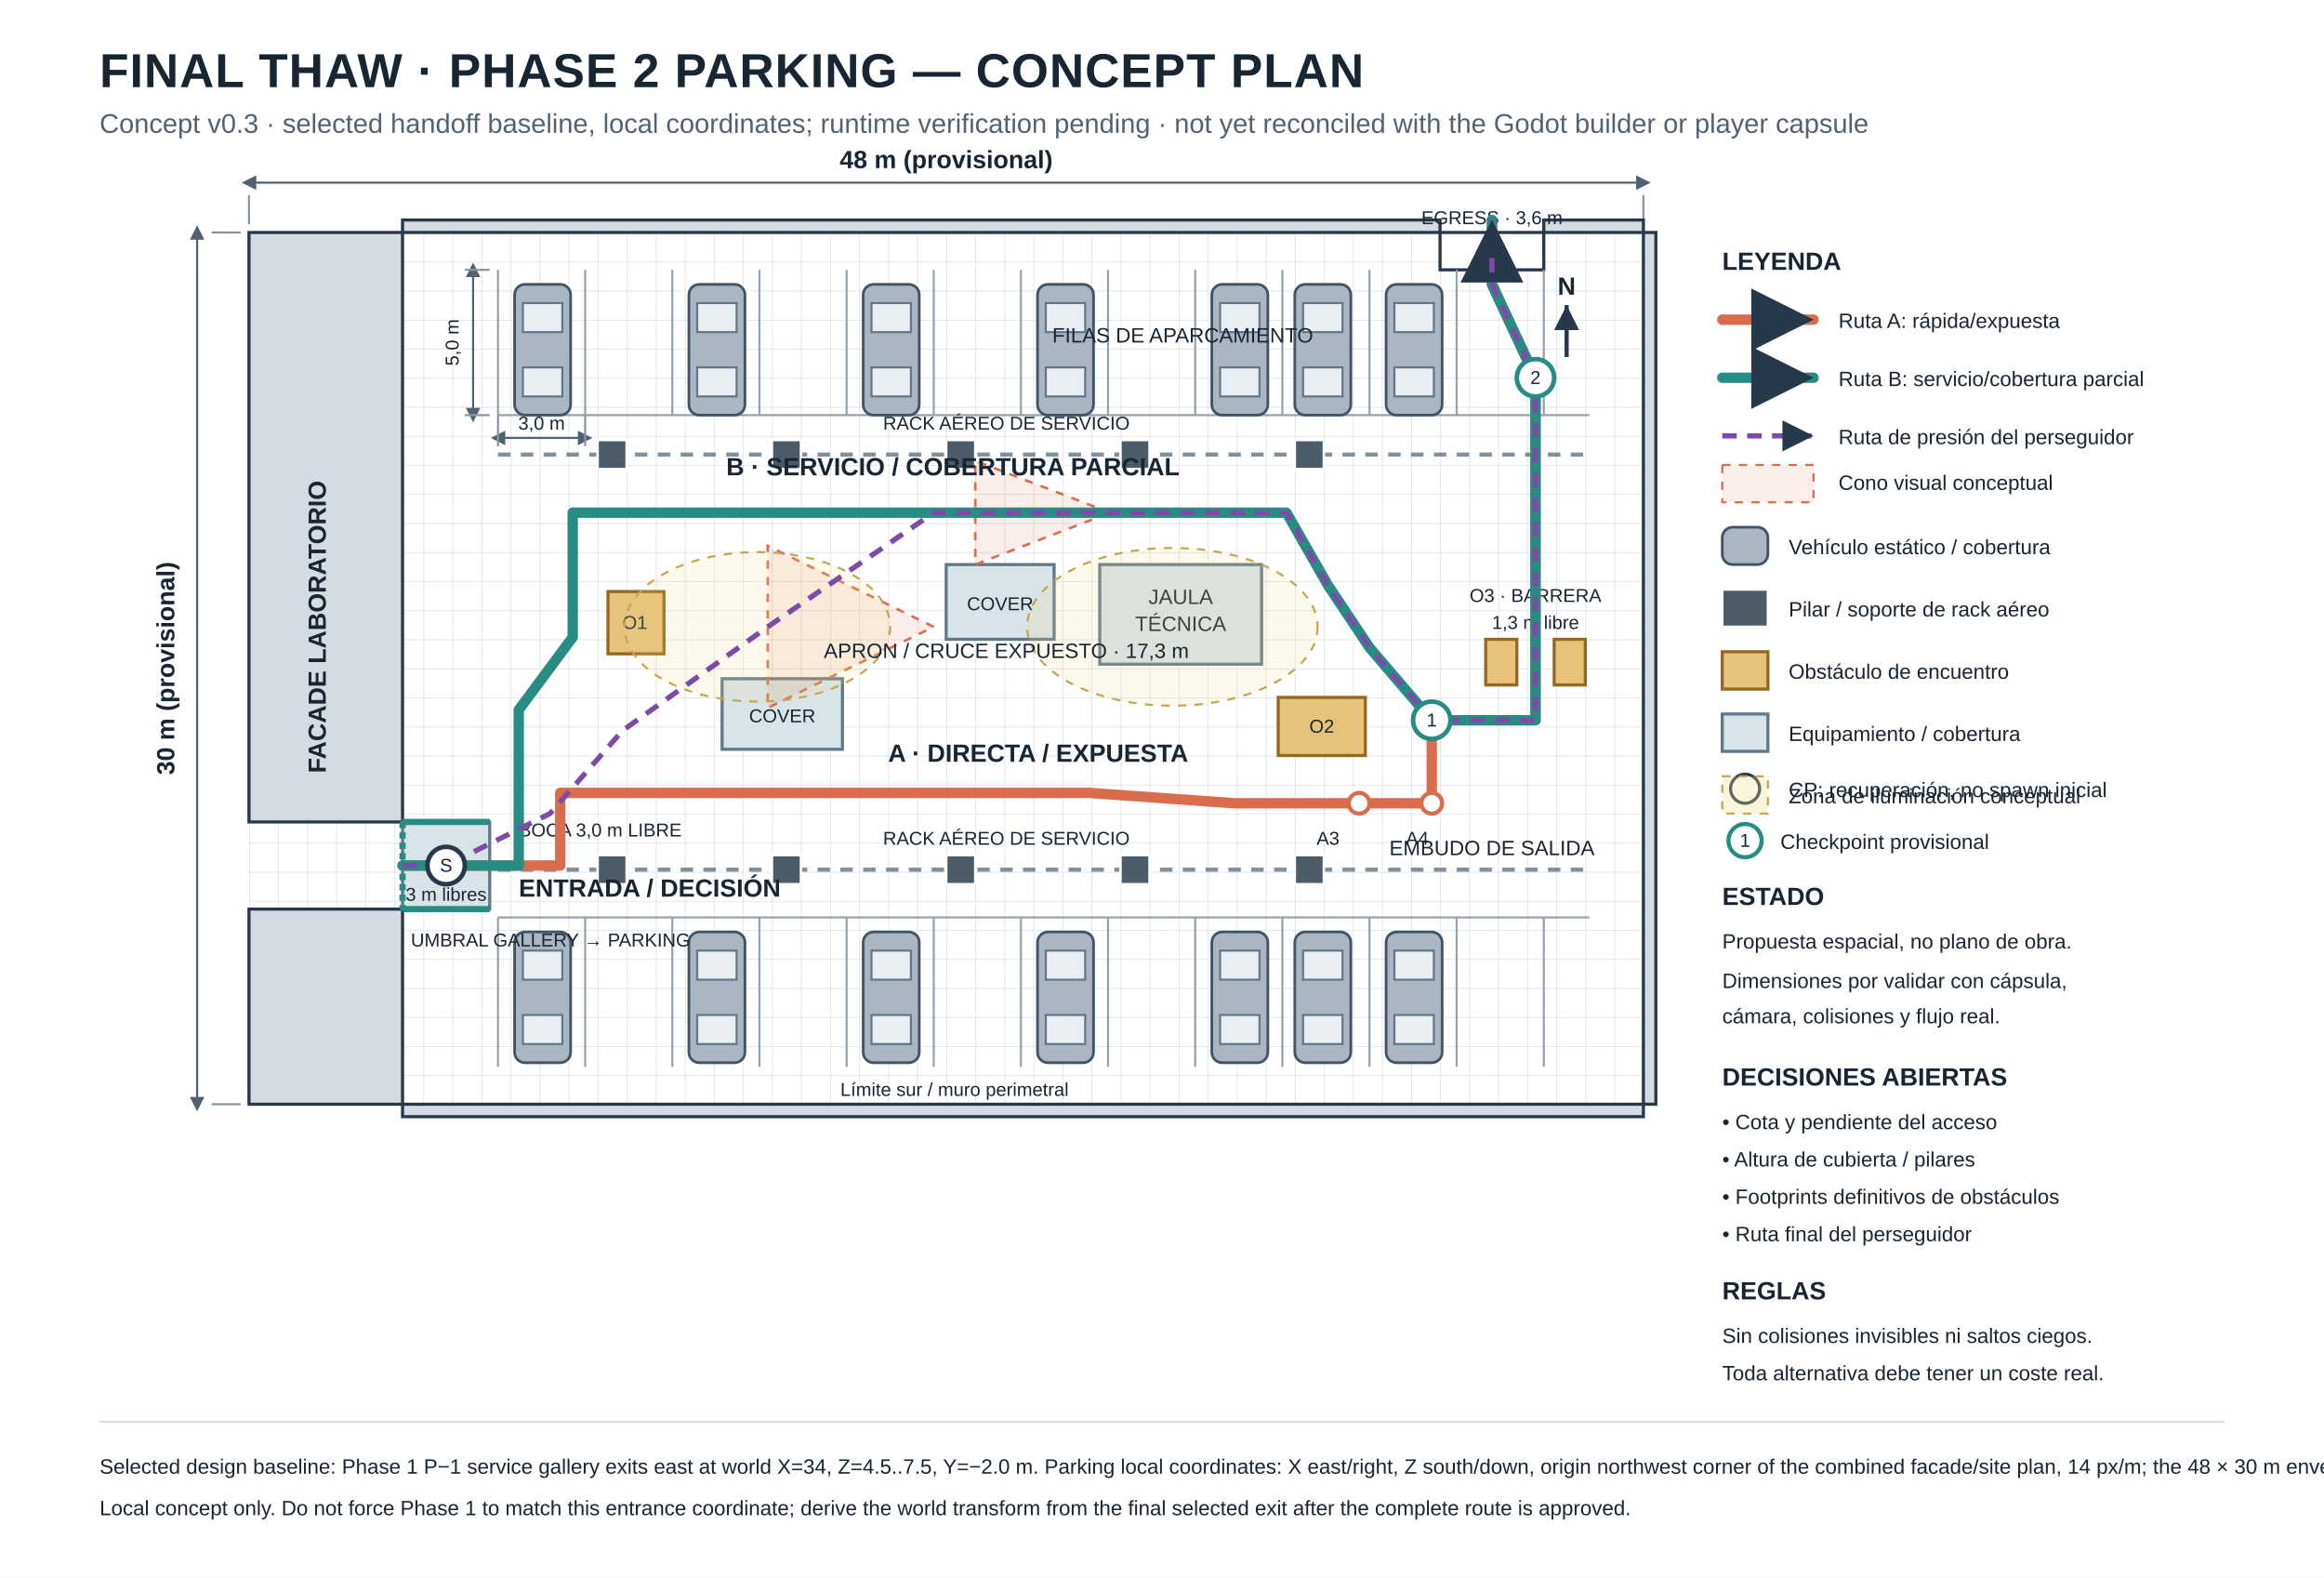
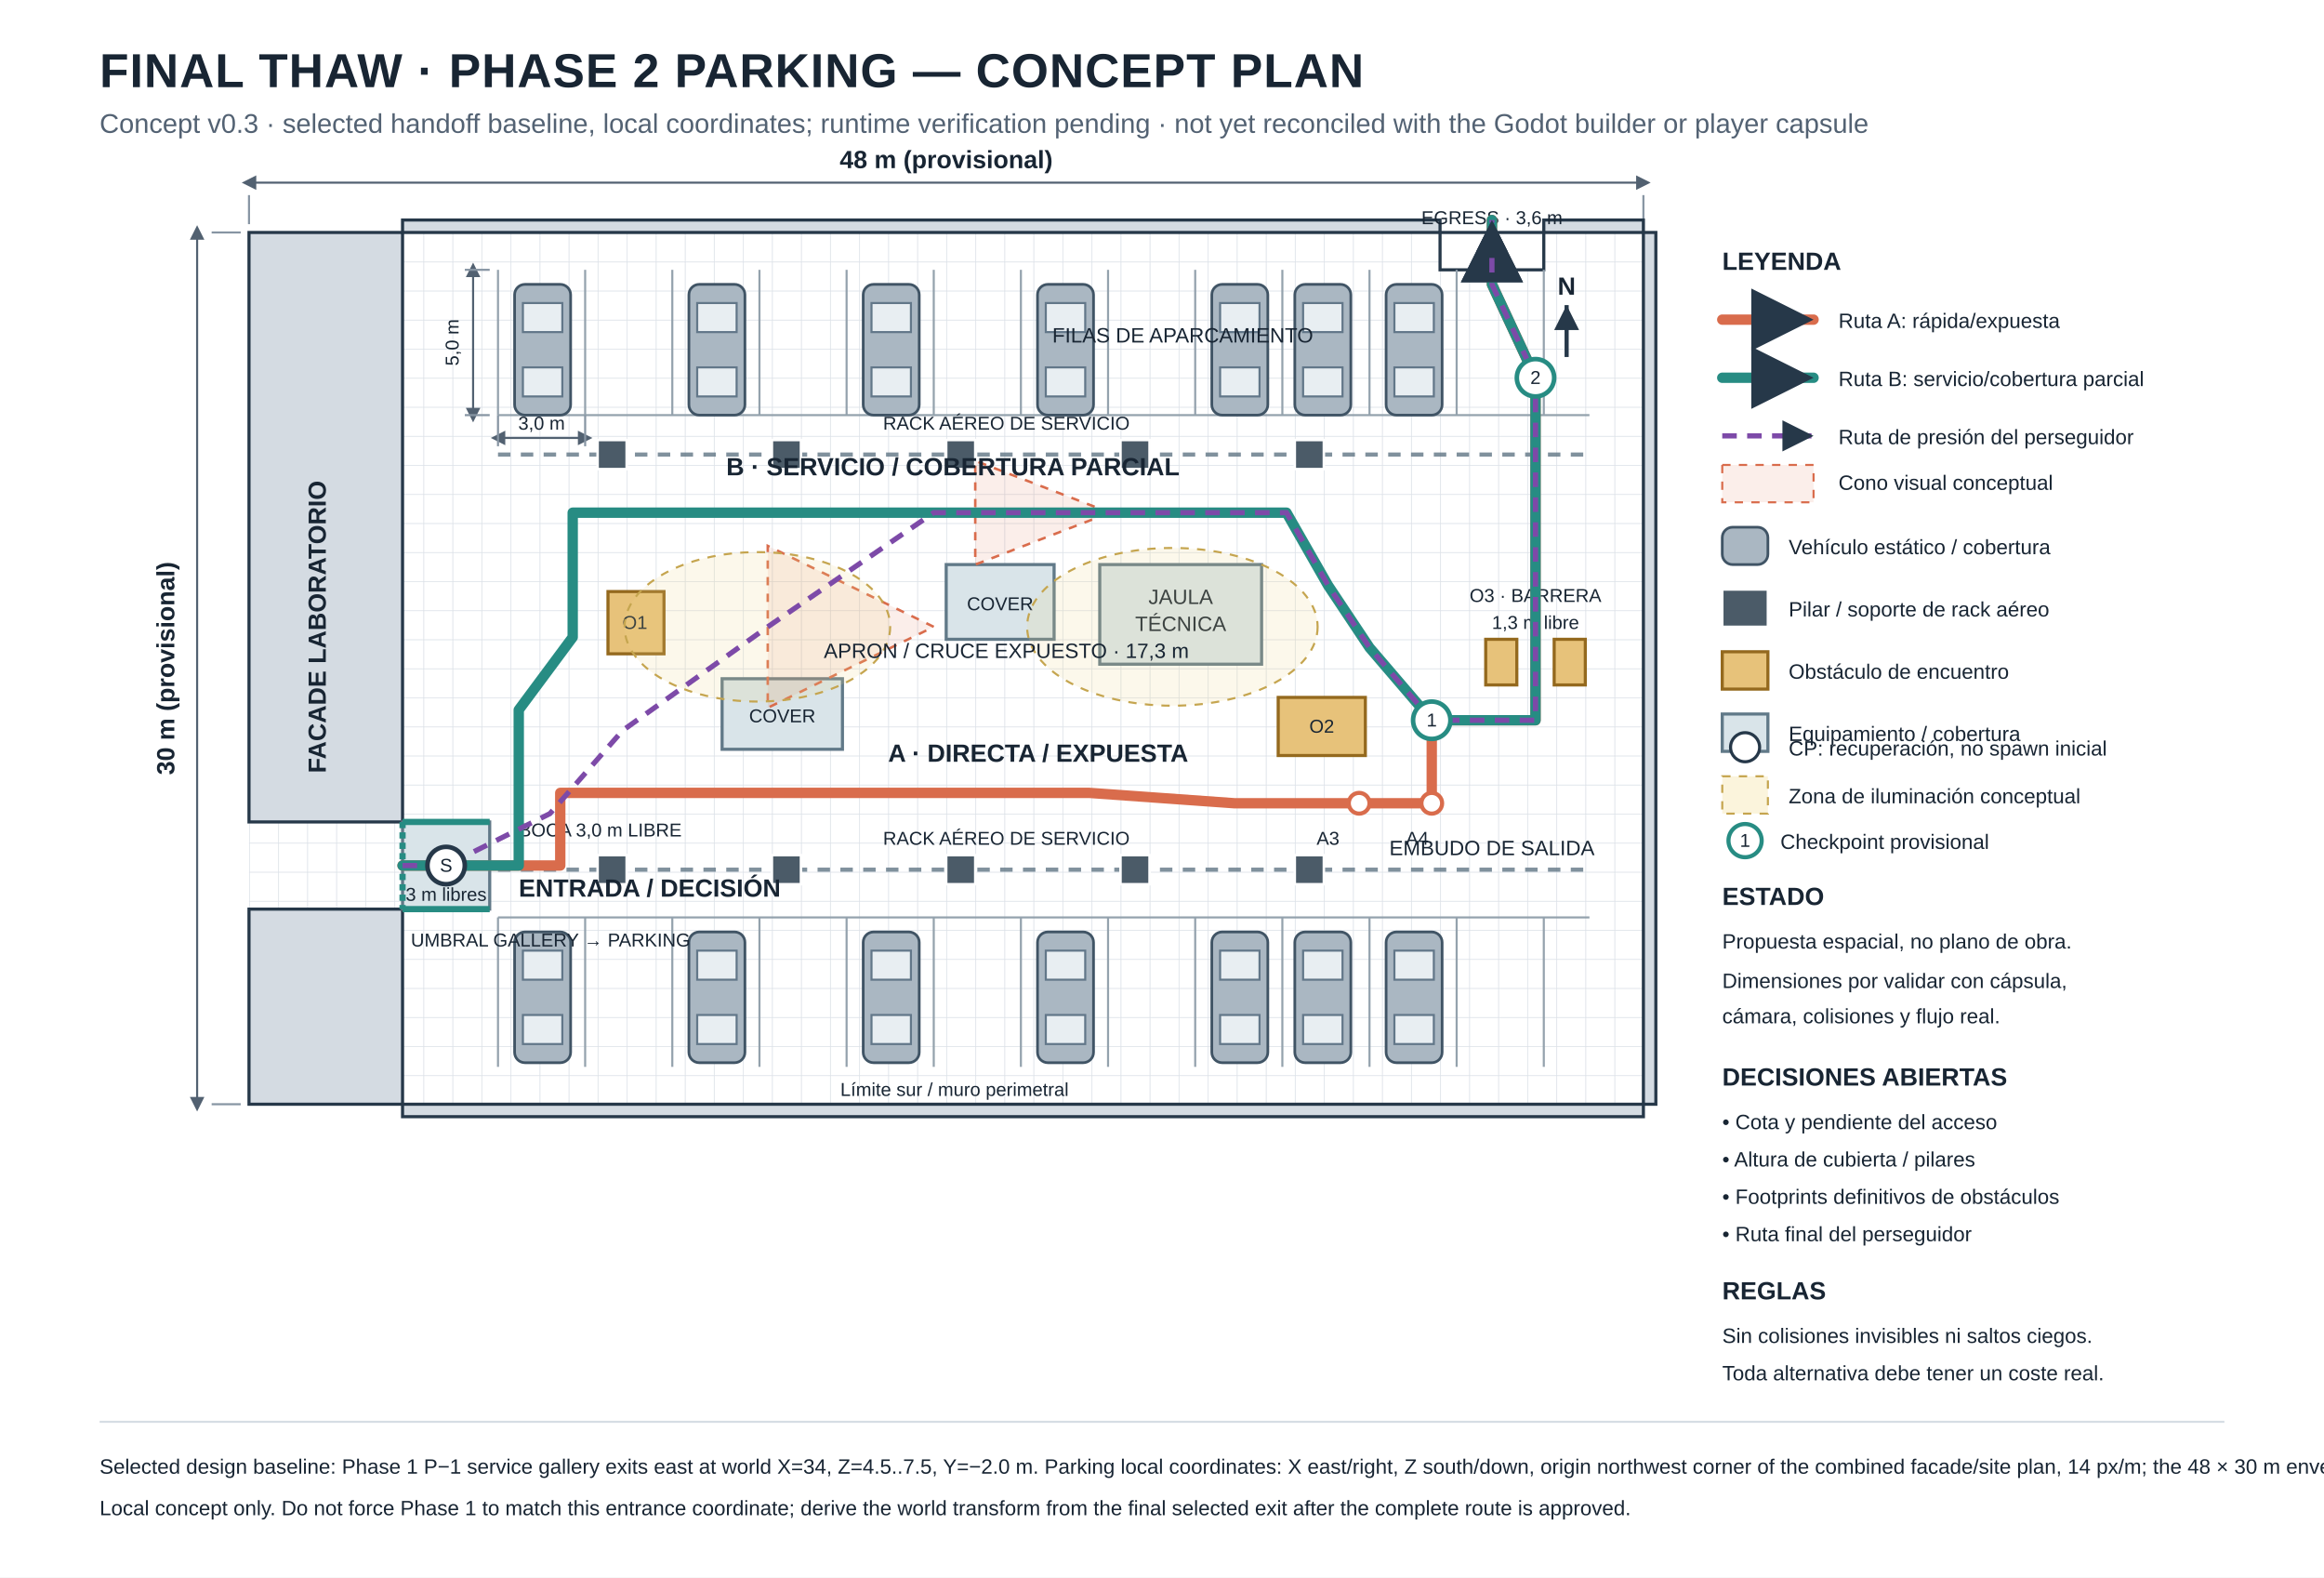
<svg xmlns="http://www.w3.org/2000/svg" width="1120" height="760" viewBox="0 0 1120 760">
  <defs>
    <pattern id="grid" width="14" height="14" patternUnits="userSpaceOnUse">
      <path d="M14 0H0V14" fill="none" stroke="#dce2e8" stroke-width="0.7" />
    </pattern>
    <marker id="arrow" markerWidth="8" markerHeight="8" refX="6" refY="3" orient="auto">
      <path d="M0,0 L6,3 L0,6 Z" fill="#263849" />
    </marker>
    <marker id="dim" markerWidth="7" markerHeight="7" refX="3.5" refY="3.5" orient="auto-start-reverse">
      <path d="M0,0 L7,3.5 L0,7 Z" fill="#526171" />
    </marker>
    <style>
      text{font-family:Arial,Helvetica,sans-serif;fill:#182533}
      .title{font-size:23px;font-weight:700;letter-spacing:.5px}
      .subtitle{font-size:13px;fill:#536273}
      .label{font-size:12px;font-weight:600}
      .small{font-size:10px}
      .tiny{font-size:9px}
      .boundary{fill:#f5f6f7;stroke:#263849;stroke-width:3}
      .wall{fill:#d4dbe2;stroke:#263849;stroke-width:1.5}
      .service{fill:#d9e4e9;stroke:#617988;stroke-width:1.5}
      .car{fill:#aab7c2;stroke:#405465;stroke-width:1.3;rx:5}
      .carGlass{fill:#e8eef2;stroke:#627789;stroke-width:1}
      .column{fill:#4b5b68;stroke:#fff;stroke-width:1.2}
      .obstacle{fill:#e7c27a;stroke:#94691e;stroke-width:1.5}
      .routeA{fill:none;stroke:#d96c4c;stroke-width:5;stroke-linecap:round;stroke-linejoin:round;marker-end:url(#arrow)}
      .routeB{fill:none;stroke:#278c83;stroke-width:5;stroke-linecap:round;stroke-linejoin:round;marker-end:url(#arrow)}
      .threat{fill:none;stroke:#7d4aa8;stroke-width:2.5;stroke-dasharray:7 5;marker-end:url(#arrow)}
      .dimline{stroke:#526171;stroke-width:1;marker-start:url(#dim);marker-end:url(#dim)}
      .thin{stroke:#8795a3;stroke-width:1;fill:none}
    </style>
  </defs>
  <rect width="1120" height="760" fill="#ffffff" />
  <text x="48" y="42" class="title">FINAL THAW · PHASE 2 PARKING — CONCEPT PLAN</text>
  <text x="48" y="64" class="subtitle">Concept v0.3 · selected handoff baseline, local coordinates; runtime verification pending · not yet reconciled with the Godot builder or player capsule</text>
  <g transform="translate(120 112)">
    <rect x="0" y="0" width="672" height="420" fill="url(#grid)" stroke="none" />
    <line x1="0" y1="-24" x2="672" y2="-24" class="dimline" />
    <line x1="0" y1="-18" x2="0" y2="-4" class="thin" />
    <line x1="672" y1="-18" x2="672" y2="-4" class="thin" />
    <text x="336" y="-31" class="label" text-anchor="middle">48 m (provisional)</text>
    <line x1="-25" y1="0" x2="-25" y2="420" class="dimline" />
    <line x1="-18" y1="0" x2="-4" y2="0" class="thin" />
    <line x1="-18" y1="420" x2="-4" y2="420" class="thin" />
    <text x="-36" y="210" class="label" text-anchor="middle" transform="rotate(-90 -36 210)">30 m (provisional)</text>
    <rect x="0" y="0" width="74" height="284" class="wall" />
    <rect x="0" y="326" width="74" height="94" class="wall" />
    <text x="37" y="190" class="label" text-anchor="middle" transform="rotate(-90 37 190)">FACADE LABORATORIO</text>
    <rect x="74" y="284" width="42" height="42" class="service" />
    <circle cx="95" cy="305" r="7" fill="#ffffff" stroke="#263849" stroke-width="2" />
    <text x="95" y="309" class="tiny" text-anchor="middle">CP</text>
    <text x="130" y="291" class="tiny">BOCA 3,0 m LIBRE</text>
    <path d="M74 284 H116 M74 326 H116" stroke="#278c83" stroke-width="3" />
    <path d="M74 284 V326" stroke="#278c83" stroke-width="3" stroke-dasharray="3 2" />
    <text x="95" y="322" class="tiny" text-anchor="middle">3 m libres</text>
    <rect x="74" y="-6" width="500" height="6" class="wall" />
    <rect x="624" y="-6" width="48" height="6" class="wall" />
    <rect x="574" y="0" width="50" height="18" fill="#ffffff" stroke="#263849" stroke-width="1.5" />
    <text x="599" y="-4" class="tiny" text-anchor="middle">EGRESS · 3,6 m</text>
    <rect x="672" y="0" width="6" height="420" class="wall" />
    <rect x="74" y="420" width="598" height="6" class="wall" />
    <g stroke="#94a2ad" stroke-width="1" fill="none">
      <path d="M120 18V88 M162 18V88 M204 18V88 M246 18V88 M288 18V88 M330 18V88 M372 18V88 M414 18V88 M456 18V88 M498 18V88 M540 18V88 M582 18V88 M624 18V88" />
      <path d="M120 88H646" />
      <path d="M120 330V402 M162 330V402 M204 330V402 M246 330V402 M288 330V402 M330 330V402 M372 330V402 M414 330V402 M456 330V402 M498 330V402 M540 330V402 M582 330V402 M624 330V402" />
      <path d="M120 330H646" />
    </g>
    <line x1="120" y1="99" x2="162" y2="99" class="dimline" />
    <line x1="120" y1="88" x2="120" y2="103" class="thin" />
    <line x1="162" y1="88" x2="162" y2="103" class="thin" />
    <text x="141" y="95" class="tiny" text-anchor="middle">3,0 m</text>
    <line x1="108" y1="18" x2="108" y2="88" class="dimline" />
    <line x1="104" y1="18" x2="116" y2="18" class="thin" />
    <line x1="104" y1="88" x2="116" y2="88" class="thin" />
    <text x="101" y="53" class="tiny" text-anchor="middle" transform="rotate(-90 101 53)">5,0 m</text>
    <path d="M120 107 H646 M120 307 H646" fill="none" stroke="#607585" stroke-width="2" stroke-dasharray="6 5" opacity="0.8" />
    <text x="365" y="95" class="tiny" text-anchor="middle">RACK AÉREO DE SERVICIO</text>
    <text x="365" y="295" class="tiny" text-anchor="middle">RACK AÉREO DE SERVICIO</text>
    <g>
      <g transform="translate(128 25)">
        <rect class="car" width="27" height="63" />
        <rect class="carGlass" x="4" y="9" width="19" height="14" />
        <rect class="carGlass" x="4" y="40" width="19" height="14" />
      </g>
      <g transform="translate(212 25)">
        <rect class="car" width="27" height="63" />
        <rect class="carGlass" x="4" y="9" width="19" height="14" />
        <rect class="carGlass" x="4" y="40" width="19" height="14" />
      </g>
      <g transform="translate(296 25)">
        <rect class="car" width="27" height="63" />
        <rect class="carGlass" x="4" y="9" width="19" height="14" />
        <rect class="carGlass" x="4" y="40" width="19" height="14" />
      </g>
      <g transform="translate(380 25)">
        <rect class="car" width="27" height="63" />
        <rect class="carGlass" x="4" y="9" width="19" height="14" />
        <rect class="carGlass" x="4" y="40" width="19" height="14" />
      </g>
      <g transform="translate(464 25)">
        <rect class="car" width="27" height="63" />
        <rect class="carGlass" x="4" y="9" width="19" height="14" />
        <rect class="carGlass" x="4" y="40" width="19" height="14" />
      </g>
      <g transform="translate(504 25)">
        <rect class="car" width="27" height="63" />
        <rect class="carGlass" x="4" y="9" width="19" height="14" />
        <rect class="carGlass" x="4" y="40" width="19" height="14" />
      </g>
      <g transform="translate(548 25)">
        <rect class="car" width="27" height="63" />
        <rect class="carGlass" x="4" y="9" width="19" height="14" />
        <rect class="carGlass" x="4" y="40" width="19" height="14" />
      </g>
      <g transform="translate(128 337)">
        <rect class="car" width="27" height="63" />
        <rect class="carGlass" x="4" y="9" width="19" height="14" />
        <rect class="carGlass" x="4" y="40" width="19" height="14" />
      </g>
      <g transform="translate(212 337)">
        <rect class="car" width="27" height="63" />
        <rect class="carGlass" x="4" y="9" width="19" height="14" />
        <rect class="carGlass" x="4" y="40" width="19" height="14" />
      </g>
      <g transform="translate(296 337)">
        <rect class="car" width="27" height="63" />
        <rect class="carGlass" x="4" y="9" width="19" height="14" />
        <rect class="carGlass" x="4" y="40" width="19" height="14" />
      </g>
      <g transform="translate(380 337)">
        <rect class="car" width="27" height="63" />
        <rect class="carGlass" x="4" y="9" width="19" height="14" />
        <rect class="carGlass" x="4" y="40" width="19" height="14" />
      </g>
      <g transform="translate(464 337)">
        <rect class="car" width="27" height="63" />
        <rect class="carGlass" x="4" y="9" width="19" height="14" />
        <rect class="carGlass" x="4" y="40" width="19" height="14" />
      </g>
      <g transform="translate(504 337)">
        <rect class="car" width="27" height="63" />
        <rect class="carGlass" x="4" y="9" width="19" height="14" />
        <rect class="carGlass" x="4" y="40" width="19" height="14" />
      </g>
      <g transform="translate(548 337)">
        <rect class="car" width="27" height="63" />
        <rect class="carGlass" x="4" y="9" width="19" height="14" />
        <rect class="carGlass" x="4" y="40" width="19" height="14" />
      </g>
    </g>
    <g>
      <rect x="168" y="100" width="14" height="14" class="column" />
      <rect x="252" y="100" width="14" height="14" class="column" />
      <rect x="336" y="100" width="14" height="14" class="column" />
      <rect x="420" y="100" width="14" height="14" class="column" />
      <rect x="504" y="100" width="14" height="14" class="column" />
      <rect x="168" y="300" width="14" height="14" class="column" />
      <rect x="252" y="300" width="14" height="14" class="column" />
      <rect x="336" y="300" width="14" height="14" class="column" />
      <rect x="420" y="300" width="14" height="14" class="column" />
      <rect x="504" y="300" width="14" height="14" class="column" />
    </g>
    <rect x="410" y="160" width="78" height="48" class="service" />
    <text x="449" y="179" class="small" text-anchor="middle">JAULA</text>
    <text x="449" y="192" class="small" text-anchor="middle">TÉCNICA</text>
    <rect x="596" y="196" width="15" height="22" class="obstacle" />
    <rect x="629" y="196" width="15" height="22" class="obstacle" />
    <text x="620" y="178" class="tiny" text-anchor="middle">O3 · BARRERA</text>
    <text x="620" y="191" class="tiny" text-anchor="middle">1,3 m libre</text>
    <rect x="496" y="224" width="42" height="28" class="obstacle" />
    <text x="517" y="241" class="tiny" text-anchor="middle">O2</text>
    <rect x="228" y="215" width="58" height="34" class="service" />
    <text x="257" y="236" class="tiny" text-anchor="middle">COVER</text>
    <rect x="336" y="160" width="52" height="36" class="service" />
    <text x="362" y="182" class="tiny" text-anchor="middle">COVER</text>
    <rect x="173" y="173" width="27" height="30" class="obstacle" />
    <text x="186" y="191" class="tiny" text-anchor="middle">O1</text>
    <path d="M330 190 L250 151 L250 229 Z" fill="#d96c4c" fill-opacity=".12" stroke="#d96c4c" stroke-width="1.2" stroke-dasharray="4 4" />
    <path d="M415 135 L350 110 L350 160 Z" fill="#d96c4c" fill-opacity=".12" stroke="#d96c4c" stroke-width="1.2" stroke-dasharray="4 4" />
    <ellipse cx="245" cy="190" rx="64" ry="36" fill="#f0d88b" fill-opacity=".17" stroke="#c5a54f" stroke-width="1" stroke-dasharray="4 4" />
    <ellipse cx="445" cy="190" rx="70" ry="38" fill="#f0d88b" fill-opacity=".17" stroke="#c5a54f" stroke-width="1" stroke-dasharray="4 4" />
    <path d="M74 305 L95 305 L130 305 L150 305 L150 270 L200 270 L270 270 L320 270 L405 270 L475 275 L535 275 L570 275 L570 235 L620 235 L620 218 L620 70 L599 25 L599 0 L599 -6" class="routeA" />
    <path d="M74 305 L95 305 L130 305 L130 230 L156 195 L156 135 L220 135 L290 135 L362 135 L415 135 L500 135 L520 170 L540 200 L570 235 L620 235 L620 218 L620 70 L599 25 L599 0 L599 -6" class="routeB" />
    <path d="M74 305 L95 305 L145 280 L180 240 L250 190 L330 135 L415 135 L500 135 L520 170 L540 200 L570 235 L620 235 L620 218 L620 70 L599 25 L599 0 L599 -6" class="threat" />
    <circle cx="535" cy="275" r="5" fill="#ffffff" stroke="#d96c4c" stroke-width="2" />
    <text x="520" y="295" class="tiny" text-anchor="middle">A3</text>
    <circle cx="570" cy="275" r="5" fill="#ffffff" stroke="#d96c4c" stroke-width="2" />
    <text x="563" y="295" class="tiny" text-anchor="middle">A4</text>
    <circle cx="95" cy="305" r="9" fill="#ffffff" stroke="#263849" stroke-width="2.2" />
    <text x="95" y="308" class="tiny" text-anchor="middle">S</text>
    <circle cx="570" cy="235" r="9" fill="#ffffff" stroke="#278c83" stroke-width="2.2" />
    <text x="570" y="238" class="tiny" text-anchor="middle">1</text>
    <circle cx="620" cy="70" r="9" fill="#ffffff" stroke="#278c83" stroke-width="2.2" />
    <text x="620" y="73" class="tiny" text-anchor="middle">2</text>
    <text x="78" y="344" class="tiny">UMBRAL GALLERY → PARKING</text>
    <text x="130" y="320" class="label">ENTRADA / DECISIÓN</text>
    <text x="308" y="255" class="label" fill="#b94e30">A · DIRECTA / EXPUESTA</text>
    <text x="230" y="117" class="label" fill="#1b746d">B · SERVICIO / COBERTURA PARCIAL</text>
    <text x="365" y="205" class="small" text-anchor="middle">APRON / CRUCE EXPUESTO · 17,3 m</text>
    <text x="599" y="300" class="small" text-anchor="middle">EMBUDO DE SALIDA</text>
    <text x="450" y="53" class="small" text-anchor="middle">FILAS DE APARCAMIENTO</text>
    <text x="340" y="416" class="tiny" text-anchor="middle">Límite sur / muro perimetral</text>
    <path d="M635 60 L635 35" stroke="#263849" stroke-width="2" marker-end="url(#arrow)" />
    <text x="635" y="30" class="label" text-anchor="middle">N</text>
  </g>
  <g transform="translate(830 130)">
    <text x="0" y="0" class="label">LEYENDA</text>
    <line x1="0" y1="24" x2="44" y2="24" class="routeA" />
    <text x="56" y="28" class="small">Ruta A: rápida/expuesta</text>
    <line x1="0" y1="52" x2="44" y2="52" class="routeB" />
    <text x="56" y="56" class="small">Ruta B: servicio/cobertura parcial</text>
    <line x1="0" y1="80" x2="44" y2="80" class="threat" />
    <text x="56" y="84" class="small">Ruta de presión del perseguidor</text>
    <rect x="0" y="94" width="44" height="18" fill="#d96c4c" fill-opacity=".12" stroke="#d96c4c" stroke-dasharray="4 4" />
    <text x="56" y="106" class="small">Cono visual conceptual</text>
    <rect x="0" y="124" width="22" height="18" class="car" />
    <text x="32" y="137" class="small">Vehículo estático / cobertura</text>
    <rect x="0" y="154" width="22" height="18" class="column" />
    <text x="32" y="167" class="small">Pilar / soporte de rack aéreo</text>
    <rect x="0" y="184" width="22" height="18" class="obstacle" />
    <text x="32" y="197" class="small">Obstáculo de encuentro</text>
    <rect x="0" y="214" width="22" height="18" class="service" />
    <text x="32" y="227" class="small">Equipamiento / cobertura</text>
-     <circle cx="11" cy="250" r="7" fill="#fff" stroke="#263849" stroke-width="1.5" />
-     <text x="32" y="254" class="small">CP: recuperación, no spawn inicial</text>
+     <circle cx="11" cy="230" r="7" fill="#fff" stroke="#263849" stroke-width="1.5" />
+     <text x="32" y="234" class="small">CP: recuperación, no spawn inicial</text>
    <rect x="0" y="244" width="22" height="18" fill="#f0d88b" fill-opacity=".3" stroke="#c5a54f" stroke-dasharray="4 4" />
    <text x="32" y="257" class="small">Zona de iluminación conceptual</text>
    <circle cx="11" cy="275" r="8" fill="#fff" stroke="#278c83" stroke-width="2" />
    <text x="11" y="278" class="tiny" text-anchor="middle">1</text>
    <text x="28" y="279" class="small">Checkpoint provisional</text>
    <text x="0" y="306" class="label">ESTADO</text>
    <text x="0" y="327" class="small">Propuesta espacial, no plano de obra.</text>
    <text x="0" y="346" class="small">Dimensiones por validar con cápsula,</text>
    <text x="0" y="363" class="small">cámara, colisiones y flujo real.</text>
    <text x="0" y="393" class="label">DECISIONES ABIERTAS</text>
    <text x="0" y="414" class="small">• Cota y pendiente del acceso</text>
    <text x="0" y="432" class="small">• Altura de cubierta / pilares</text>
    <text x="0" y="450" class="small">• Footprints definitivos de obstáculos</text>
    <text x="0" y="468" class="small">• Ruta final del perseguidor</text>
    <text x="0" y="496" class="label">REGLAS</text>
    <text x="0" y="517" class="small">Sin colisiones invisibles ni saltos ciegos.</text>
    <text x="0" y="535" class="small">Toda alternativa debe tener un coste real.</text>
  </g>
  <line x1="48" y1="685" x2="1072" y2="685" stroke="#d6dde4" />
  <text x="48" y="710" class="small">Selected design baseline: Phase 1 P−1 service gallery exits east at world X=34, Z=4.5..7.5, Y=−2.0 m. Parking local coordinates: X east/right, Z south/down, origin northwest corner of the combined facade/site plan, 14 px/m; the 48 × 30 m envelope is measured to the inside faces of the north/south/east perimeter walls. Transform: world X = local X + 28.7 m; world Z = local Z − 15.8 m. The 3.0 m threshold plane (local X≈5.3, Z≈21.8) maps to world (34, 6); recovery checkpoint (local X≈6.8, Z≈21.8) maps to (35.5, 6); entry handoff remains at the threshold (34, 6); far egress threshold (local X≈42.8, Z≈−0.4) maps to (71.5, −16.2). Pavement datum Y=−2.0 m. Verify against scene geometry before implementation.</text>
  <text x="48" y="730" class="small">Local concept only. Do not force Phase 1 to match this entrance coordinate; derive the world transform from the final selected exit after the complete route is approved.</text>
</svg>
